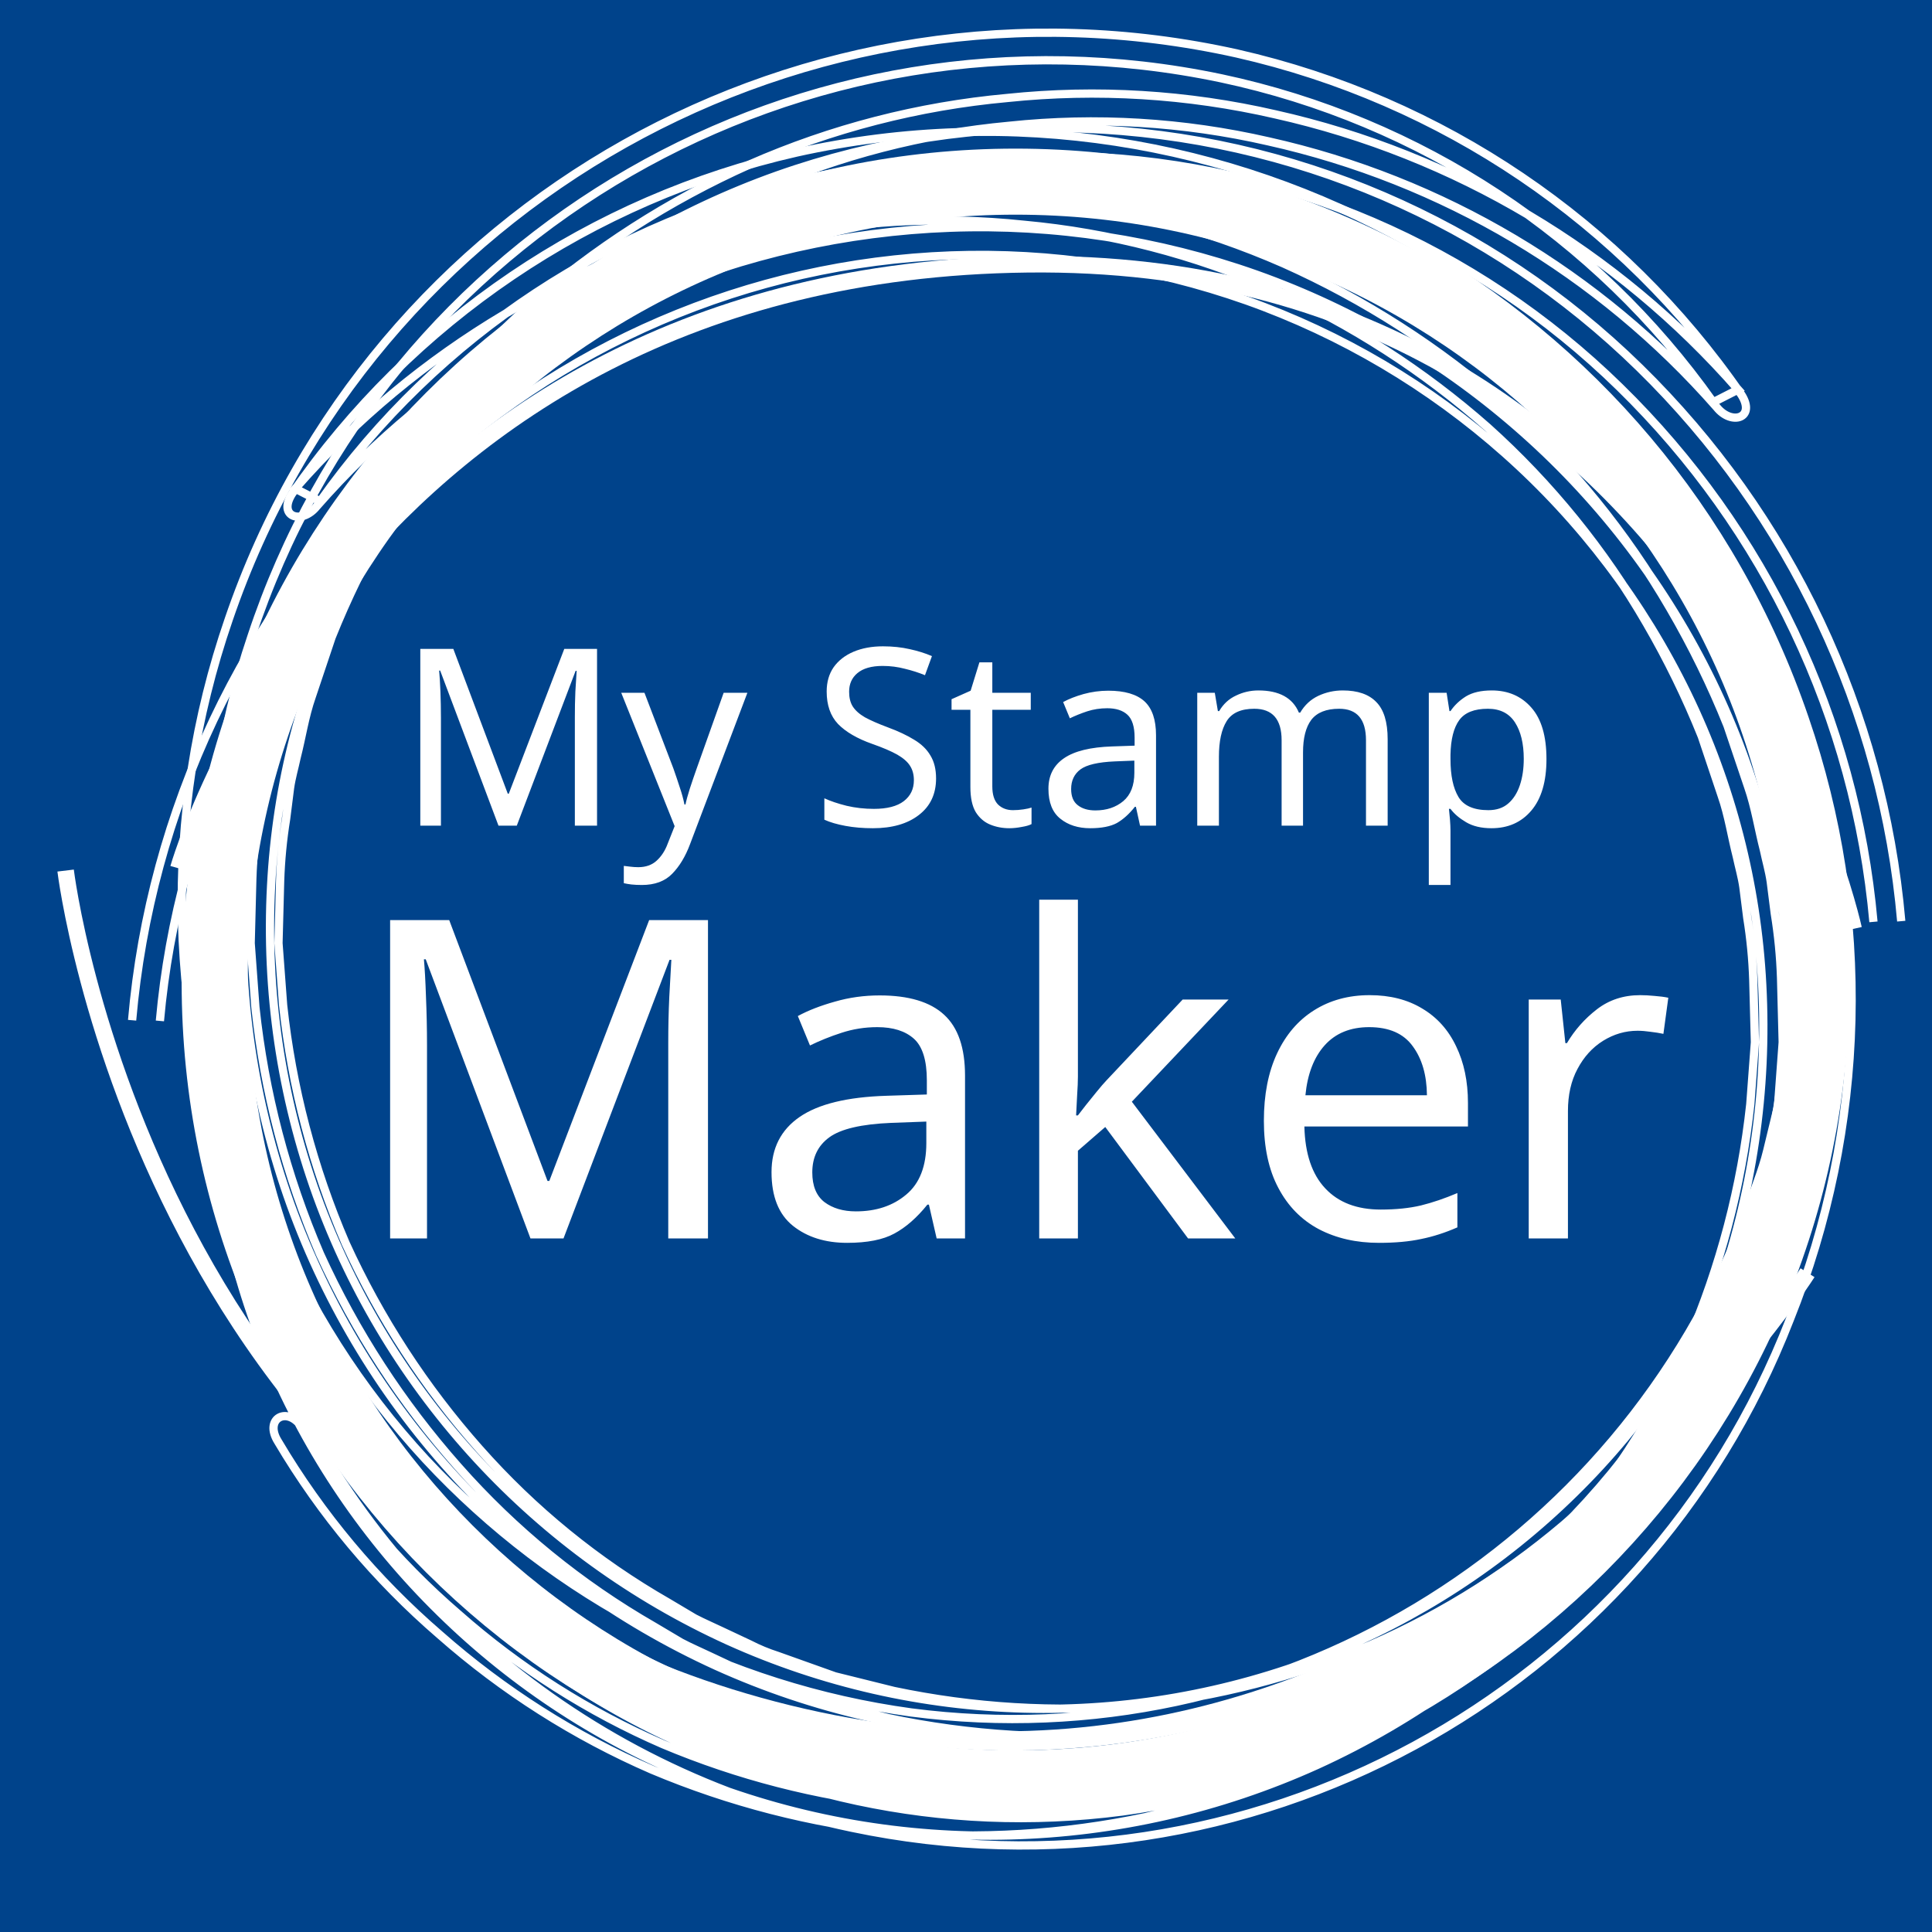
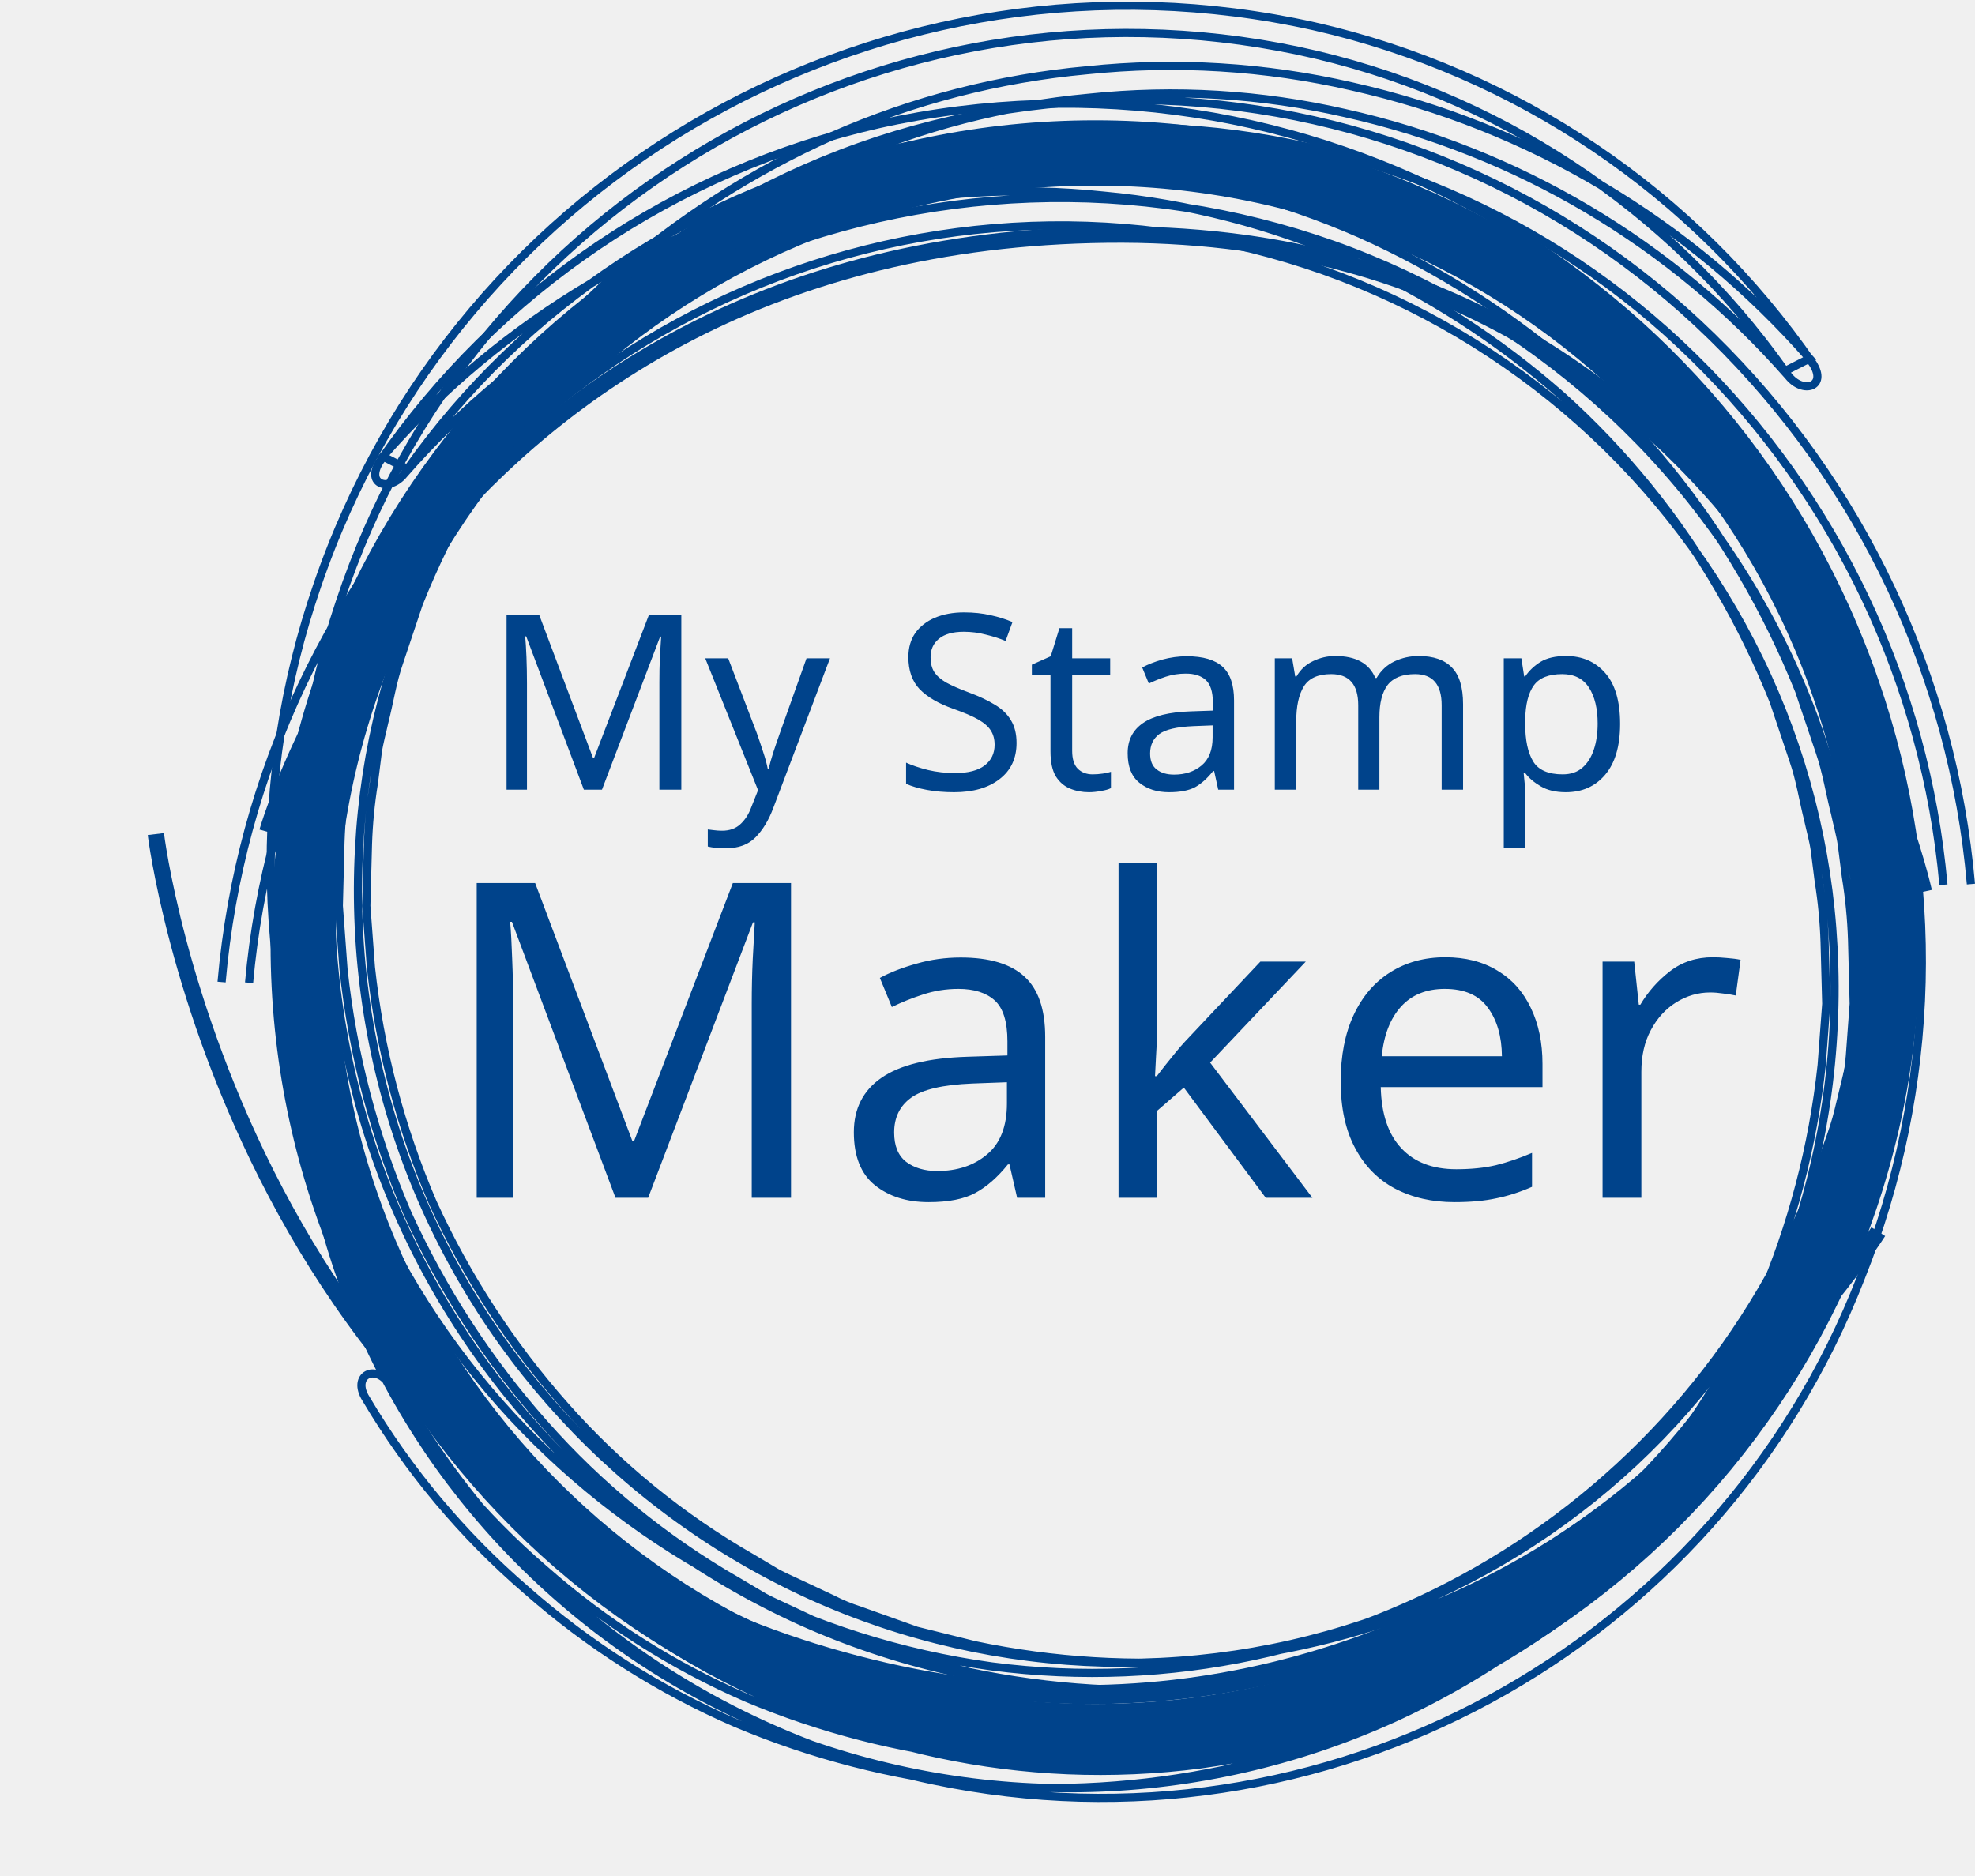
- <svg xmlns="http://www.w3.org/2000/svg" width="117" height="117" viewBox="0 0 117 117">
-   <defs>
-     <style>
-       .cls-1 {
-         clip-path: url(#clip-Logo);
-       }
- 
-       .cls-2, .cls-3, .cls-4, .cls-8 {
-         fill: none;
-       }
- 
-       .cls-2, .cls-3, .cls-4 {
-         stroke: #fff;
-       }
- 
-       .cls-3 {
-         stroke-width: 4px;
-       }
- 
-       .cls-4 {
-         stroke-width: 0.5px;
-       }
- 
-       .cls-5, .cls-6 {
-         fill: #fff;
-         font-family: MSReferenceSansSerif, MS Reference Sans Serif;
-       }
- 
-       .cls-5 {
-         font-size: 15px;
-       }
- 
-       .cls-6 {
-         font-size: 27px;
-       }
- 
-       .cls-7 {
-         stroke: none;
-       }
- 
-       .cls-9 {
-         fill: #00438b;
-       }
-     </style>
-     <clipPath id="clip-Logo">
-       <rect width="117" height="117" />
-     </clipPath>
-   </defs>
-   <g id="Logo" class="cls-1">
-     <rect class="cls-9" width="117" height="117" />
-     <g id="Group_3008" data-name="Group 3008" transform="translate(8 2)">
-       <g id="Logo-2" data-name="Logo" transform="translate(-13)">
-         <path id="Path_9264" data-name="Path 9264" class="cls-2" d="M-8979.2,481.425s10.256-36.1,51.428-36.574,50.028,40.241,50.028,40.241" transform="translate(8995 -430.846)" />
-         <path id="Path_9267" data-name="Path 9267" class="cls-2" d="M0,0S14.221,39.354,54.133,39.886,108.264,0,108.264,0" transform="translate(8.974 50.72) rotate(13)" />
-         <g id="Ellipse_1184" data-name="Ellipse 1184" class="cls-3" transform="translate(16 7)">
-           <circle class="cls-7" cx="50.5" cy="50.5" r="50.5" />
-           <circle class="cls-8" cx="50.5" cy="50.5" r="48.5" />
-         </g>
-         <path id="Path_9279" data-name="Path 9279" class="cls-4" d="M133.032,77.394a53.381,53.381,0,0,0-15.853-33.522A50.775,50.775,0,0,0,83.493,29.4a50.116,50.116,0,0,0-18.534,2.833,49.169,49.169,0,0,0-16.214,9.6A48.639,48.639,0,0,0,37.336,56.881a47.451,47.451,0,0,0-4.7,18.243,49.571,49.571,0,0,0,2.854,19.427A49.045,49.045,0,0,0,61.281,122.5a48.146,48.146,0,0,0,37.345.98,47.2,47.2,0,0,0,15.748-10.221A46.719,46.719,0,0,0,124.8,97.889a45.618,45.618,0,0,0,3.512-18.006c.031-1.59-1.594-1.574-1.684-.042-.1,1.286-.081,2.584-.239,3.862l-.561,3.828-.91,3.757c-.3,1.257-.826,2.442-1.212,3.675a47.568,47.568,0,0,1-50.632,30.35,48.988,48.988,0,0,1-15.855-5.028,49.725,49.725,0,0,1-13.55-10.3,48.6,48.6,0,0,1-9.333-14.669,51.52,51.52,0,0,1-3.777-17.325,49.571,49.571,0,0,1,2.57-17.852A50.838,50.838,0,0,1,91.845,26.35a48.958,48.958,0,0,1,29.8,19.619l1.51-.77A52.468,52.468,0,0,0,95.13,28.535,49.479,49.479,0,0,0,78.9,27.542a50.066,50.066,0,0,0-15.6,4.024A53.276,53.276,0,0,0,49.862,40.19a50.551,50.551,0,0,0-9.979,12.273,53.654,53.654,0,0,0-3.462,7.081l-1.258,3.728c-.428,1.237-.623,2.544-.949,3.808-.134.64-.319,1.267-.413,1.914l-.247,1.944a30.4,30.4,0,0,0-.379,3.888l-.1,3.9.287,3.886a51.643,51.643,0,0,0,3.917,14.948,51.723,51.723,0,0,0,8.368,12.881,47.047,47.047,0,0,0,11.841,9.66l1.647.977c.563.3,1.152.547,1.726.823l1.731.813a11.608,11.608,0,0,0,1.764.732l3.6,1.283,3.709.923a51.786,51.786,0,0,0,15.175.918,52.05,52.05,0,0,0,14.712-3.79,48.857,48.857,0,0,0,12.84-8.162,47.172,47.172,0,0,0,9.8-11.7c.9-1.426-.6-2.2-1.458-.845a45.352,45.352,0,0,1-9.463,11.292,47.083,47.083,0,0,1-12.39,7.875,50.411,50.411,0,0,1-14.2,3.657,50.139,50.139,0,0,1-14.65-.884l-3.577-.888-3.473-1.239a11.024,11.024,0,0,1-1.7-.705l-1.671-.785c-.554-.266-1.123-.507-1.668-.792l-1.588-.944a45.365,45.365,0,0,1-11.437-9.318,50.134,50.134,0,0,1-8.086-12.431,50.032,50.032,0,0,1-3.791-14.429l-.281-3.756.1-3.77a29.635,29.635,0,0,1,.363-3.757l.237-1.877c.089-.624.269-1.23.4-1.848.313-1.221.495-2.484.913-3.678l1.207-3.6a52.3,52.3,0,0,1,3.34-6.842,48.768,48.768,0,0,1,9.636-11.871,51.5,51.5,0,0,1,12.979-8.351,48.31,48.31,0,0,1,15.08-3.906,47.789,47.789,0,0,1,15.7.944,50.8,50.8,0,0,1,27.143,16.1c.9,1.13,2.389.66,1.5-.749A50.773,50.773,0,0,0,92.8,24.848a52.479,52.479,0,0,0-61.05,34.261,52.184,52.184,0,0,0,.892,36.4A49.931,49.931,0,0,0,89.427,126.3a48.884,48.884,0,0,0,35.83-30.682c.407-1.281.944-2.518,1.264-3.823l.953-3.912.587-3.984c.166-1.331.152-2.68.25-4.02l-1.684-.042a43.971,43.971,0,0,1-3.361,17.354,45.085,45.085,0,0,1-10.036,14.832A45.542,45.542,0,0,1,98.047,121.9a46.446,46.446,0,0,1-36.037-.918A47.362,47.362,0,0,1,37.081,94.011a47.859,47.859,0,0,1-2.768-18.769,45.764,45.764,0,0,1,4.539-17.626A46.91,46.91,0,0,1,49.878,43.069a47.478,47.478,0,0,1,15.67-9.264,48.43,48.43,0,0,1,17.9-2.727A49.1,49.1,0,0,1,115.987,45.06a51.711,51.711,0,0,1,15.362,32.376" transform="translate(-12.895 -23.609)" />
-         <path id="Path_9280" data-name="Path 9280" class="cls-4" d="M28.895,77.394A53.381,53.381,0,0,1,44.748,43.872,50.776,50.776,0,0,1,78.434,29.4a50.116,50.116,0,0,1,18.534,2.833,49.169,49.169,0,0,1,16.214,9.6,48.639,48.639,0,0,1,11.409,15.056,47.451,47.451,0,0,1,4.7,18.243,49.571,49.571,0,0,1-2.854,19.427A49.045,49.045,0,0,1,100.646,122.5a48.147,48.147,0,0,1-37.345.98,47.2,47.2,0,0,1-15.748-10.221A46.719,46.719,0,0,1,37.128,97.889a45.618,45.618,0,0,1-3.512-18.006c-.031-1.59,1.594-1.574,1.684-.042.1,1.286.081,2.584.239,3.862l.561,3.828.91,3.757c.3,1.257.826,2.442,1.212,3.675a47.569,47.569,0,0,0,50.632,30.35,48.988,48.988,0,0,0,15.855-5.028,49.725,49.725,0,0,0,13.55-10.3,48.6,48.6,0,0,0,9.333-14.669,51.52,51.52,0,0,0,3.777-17.325,49.571,49.571,0,0,0-2.57-17.852A50.838,50.838,0,0,0,70.082,26.35a48.958,48.958,0,0,0-29.8,19.619l-1.51-.77A52.468,52.468,0,0,1,66.8,28.535a49.479,49.479,0,0,1,16.233-.993,50.066,50.066,0,0,1,15.6,4.024,53.276,53.276,0,0,1,13.434,8.624,50.551,50.551,0,0,1,9.979,12.273,53.655,53.655,0,0,1,3.462,7.081l1.258,3.728c.428,1.237.623,2.544.949,3.808.134.64.319,1.267.413,1.914l.247,1.944a30.4,30.4,0,0,1,.379,3.888l.1,3.9-.287,3.886a51.642,51.642,0,0,1-3.917,14.948,51.723,51.723,0,0,1-8.368,12.881,47.047,47.047,0,0,1-11.841,9.66l-1.647.977c-.563.3-1.152.547-1.726.823l-1.731.813a11.608,11.608,0,0,1-1.764.732l-3.6,1.283-3.709.923a51.787,51.787,0,0,1-15.175.918,52.05,52.05,0,0,1-14.712-3.79,48.858,48.858,0,0,1-12.84-8.162,47.172,47.172,0,0,1-9.8-11.7c-.9-1.426.6-2.2,1.458-.845a45.352,45.352,0,0,0,9.463,11.292,47.084,47.084,0,0,0,12.39,7.875,50.411,50.411,0,0,0,14.2,3.657,50.139,50.139,0,0,0,14.65-.884l3.577-.888,3.473-1.239a11.025,11.025,0,0,0,1.7-.705l1.671-.785c.554-.266,1.123-.507,1.668-.792l1.588-.944a45.365,45.365,0,0,0,11.437-9.318A50.133,50.133,0,0,0,123.1,96.911a50.032,50.032,0,0,0,3.791-14.429l.281-3.756-.1-3.77a29.636,29.636,0,0,0-.363-3.757l-.237-1.877c-.089-.624-.269-1.23-.4-1.848-.313-1.221-.495-2.484-.913-3.678l-1.207-3.6a52.3,52.3,0,0,0-3.34-6.842,48.768,48.768,0,0,0-9.636-11.871A51.5,51.5,0,0,0,98,33.128a48.31,48.31,0,0,0-15.08-3.906,47.789,47.789,0,0,0-15.7.944,50.8,50.8,0,0,0-27.143,16.1c-.9,1.13-2.389.66-1.5-.749A50.773,50.773,0,0,1,69.13,24.848a52.479,52.479,0,0,1,61.05,34.261,52.183,52.183,0,0,1-.892,36.4A49.931,49.931,0,0,1,72.5,126.3,48.884,48.884,0,0,1,36.67,95.622c-.407-1.281-.944-2.518-1.264-3.823l-.953-3.912L33.866,83.9c-.166-1.331-.152-2.68-.25-4.02l1.684-.042a43.971,43.971,0,0,0,3.361,17.354A45.085,45.085,0,0,0,48.7,112.027,45.542,45.542,0,0,0,63.88,121.9a46.447,46.447,0,0,0,36.037-.918,47.362,47.362,0,0,0,24.929-26.971,47.859,47.859,0,0,0,2.768-18.769,45.764,45.764,0,0,0-4.539-17.626,46.909,46.909,0,0,0-11.026-14.547,47.478,47.478,0,0,0-15.67-9.264,48.43,48.43,0,0,0-17.9-2.727A49.1,49.1,0,0,0,45.94,45.06,51.711,51.711,0,0,0,30.578,77.436" transform="translate(-15.895 -17.609)" />
-         <text id="My_Stamp" data-name="My Stamp" class="cls-5" transform="translate(29 48)">
-           <tspan x="0" y="0">My Stamp</tspan>
-         </text>
-         <text id="Maker" class="cls-6" transform="translate(26 73)">
-           <tspan x="0" y="0">Maker</tspan>
-         </text>
-       </g>
+ <svg xmlns="http://www.w3.org/2000/svg" width="120.958" height="114.905" viewBox="0 0 120.958 114.905">
+   <g id="Logo" transform="translate(0.571 0.369)">
+     <path id="Path_9264" data-name="Path 9264" d="M-8979.2,481.425s10.256-36.1,51.428-36.574,50.028,40.241,50.028,40.241" transform="translate(8995 -430.846)" fill="none" stroke="#00438b" stroke-width="1" />
+     <path id="Path_9267" data-name="Path 9267" d="M0,0S14.221,39.354,54.133,39.886,108.264,0,108.264,0" transform="translate(8.974 50.72) rotate(13)" fill="none" stroke="#00438b" stroke-width="1" />
+     <g id="Ellipse_1184" data-name="Ellipse 1184" transform="translate(16 7)" fill="none" stroke="#00438b" stroke-width="4">
+       <circle cx="50.5" cy="50.5" r="50.5" stroke="none" />
+       <circle cx="50.5" cy="50.5" r="48.5" fill="none" />
    </g>
+     <path id="Path_9279" data-name="Path 9279" d="M133.032,77.394a53.381,53.381,0,0,0-15.853-33.522A50.775,50.775,0,0,0,83.493,29.4a50.116,50.116,0,0,0-18.534,2.833,49.169,49.169,0,0,0-16.214,9.6A48.639,48.639,0,0,0,37.336,56.881a47.451,47.451,0,0,0-4.7,18.243,49.571,49.571,0,0,0,2.854,19.427A49.045,49.045,0,0,0,61.281,122.5a48.146,48.146,0,0,0,37.345.98,47.2,47.2,0,0,0,15.748-10.221A46.719,46.719,0,0,0,124.8,97.889a45.618,45.618,0,0,0,3.512-18.006c.031-1.59-1.594-1.574-1.684-.042-.1,1.286-.081,2.584-.239,3.862l-.561,3.828-.91,3.757c-.3,1.257-.826,2.442-1.212,3.675a47.568,47.568,0,0,1-50.632,30.35,48.988,48.988,0,0,1-15.855-5.028,49.725,49.725,0,0,1-13.55-10.3,48.6,48.6,0,0,1-9.333-14.669,51.52,51.52,0,0,1-3.777-17.325,49.571,49.571,0,0,1,2.57-17.852A50.838,50.838,0,0,1,91.845,26.35a48.958,48.958,0,0,1,29.8,19.619l1.51-.77A52.468,52.468,0,0,0,95.13,28.535,49.479,49.479,0,0,0,78.9,27.542a50.066,50.066,0,0,0-15.6,4.024A53.276,53.276,0,0,0,49.862,40.19a50.551,50.551,0,0,0-9.979,12.273,53.654,53.654,0,0,0-3.462,7.081l-1.258,3.728c-.428,1.237-.623,2.544-.949,3.808-.134.64-.319,1.267-.413,1.914l-.247,1.944a30.4,30.4,0,0,0-.379,3.888l-.1,3.9.287,3.886a51.643,51.643,0,0,0,3.917,14.948,51.723,51.723,0,0,0,8.368,12.881,47.047,47.047,0,0,0,11.841,9.66l1.647.977c.563.3,1.152.547,1.726.823l1.731.813a11.608,11.608,0,0,0,1.764.732l3.6,1.283,3.709.923a51.786,51.786,0,0,0,15.175.918,52.05,52.05,0,0,0,14.712-3.79,48.857,48.857,0,0,0,12.84-8.162,47.172,47.172,0,0,0,9.8-11.7c.9-1.426-.6-2.2-1.458-.845a45.352,45.352,0,0,1-9.463,11.292,47.083,47.083,0,0,1-12.39,7.875,50.411,50.411,0,0,1-14.2,3.657,50.139,50.139,0,0,1-14.65-.884l-3.577-.888-3.473-1.239a11.024,11.024,0,0,1-1.7-.705l-1.671-.785c-.554-.266-1.123-.507-1.668-.792l-1.588-.944a45.365,45.365,0,0,1-11.437-9.318,50.134,50.134,0,0,1-8.086-12.431,50.032,50.032,0,0,1-3.791-14.429l-.281-3.756.1-3.77a29.635,29.635,0,0,1,.363-3.757l.237-1.877c.089-.624.269-1.23.4-1.848.313-1.221.495-2.484.913-3.678l1.207-3.6a52.3,52.3,0,0,1,3.34-6.842,48.768,48.768,0,0,1,9.636-11.871,51.5,51.5,0,0,1,12.979-8.351,48.31,48.31,0,0,1,15.08-3.906,47.789,47.789,0,0,1,15.7.944,50.8,50.8,0,0,1,27.143,16.1c.9,1.13,2.389.66,1.5-.749A50.773,50.773,0,0,0,92.8,24.848a52.479,52.479,0,0,0-61.05,34.261,52.184,52.184,0,0,0,.892,36.4A49.931,49.931,0,0,0,89.427,126.3a48.884,48.884,0,0,0,35.83-30.682c.407-1.281.944-2.518,1.264-3.823l.953-3.912.587-3.984c.166-1.331.152-2.68.25-4.02l-1.684-.042a43.971,43.971,0,0,1-3.361,17.354,45.085,45.085,0,0,1-10.036,14.832A45.542,45.542,0,0,1,98.047,121.9a46.446,46.446,0,0,1-36.037-.918A47.362,47.362,0,0,1,37.081,94.011a47.859,47.859,0,0,1-2.768-18.769,45.764,45.764,0,0,1,4.539-17.626A46.91,46.91,0,0,1,49.878,43.069a47.478,47.478,0,0,1,15.67-9.264,48.43,48.43,0,0,1,17.9-2.727A49.1,49.1,0,0,1,115.987,45.06a51.711,51.711,0,0,1,15.362,32.376" transform="translate(-12.895 -23.609)" fill="none" stroke="#00438b" stroke-width="0.5" />
+     <path id="Path_9280" data-name="Path 9280" d="M28.895,77.394A53.381,53.381,0,0,1,44.748,43.872,50.776,50.776,0,0,1,78.434,29.4a50.116,50.116,0,0,1,18.534,2.833,49.169,49.169,0,0,1,16.214,9.6,48.639,48.639,0,0,1,11.409,15.056,47.451,47.451,0,0,1,4.7,18.243,49.571,49.571,0,0,1-2.854,19.427A49.045,49.045,0,0,1,100.646,122.5a48.147,48.147,0,0,1-37.345.98,47.2,47.2,0,0,1-15.748-10.221A46.719,46.719,0,0,1,37.128,97.889a45.618,45.618,0,0,1-3.512-18.006c-.031-1.59,1.594-1.574,1.684-.042.1,1.286.081,2.584.239,3.862l.561,3.828.91,3.757c.3,1.257.826,2.442,1.212,3.675a47.569,47.569,0,0,0,50.632,30.35,48.988,48.988,0,0,0,15.855-5.028,49.725,49.725,0,0,0,13.55-10.3,48.6,48.6,0,0,0,9.333-14.669,51.52,51.52,0,0,0,3.777-17.325,49.571,49.571,0,0,0-2.57-17.852A50.838,50.838,0,0,0,70.082,26.35a48.958,48.958,0,0,0-29.8,19.619l-1.51-.77A52.468,52.468,0,0,1,66.8,28.535a49.479,49.479,0,0,1,16.233-.993,50.066,50.066,0,0,1,15.6,4.024,53.276,53.276,0,0,1,13.434,8.624,50.551,50.551,0,0,1,9.979,12.273,53.655,53.655,0,0,1,3.462,7.081l1.258,3.728c.428,1.237.623,2.544.949,3.808.134.64.319,1.267.413,1.914l.247,1.944a30.4,30.4,0,0,1,.379,3.888l.1,3.9-.287,3.886a51.642,51.642,0,0,1-3.917,14.948,51.723,51.723,0,0,1-8.368,12.881,47.047,47.047,0,0,1-11.841,9.66l-1.647.977c-.563.3-1.152.547-1.726.823l-1.731.813a11.608,11.608,0,0,1-1.764.732l-3.6,1.283-3.709.923a51.787,51.787,0,0,1-15.175.918,52.05,52.05,0,0,1-14.712-3.79,48.858,48.858,0,0,1-12.84-8.162,47.172,47.172,0,0,1-9.8-11.7c-.9-1.426.6-2.2,1.458-.845a45.352,45.352,0,0,0,9.463,11.292,47.084,47.084,0,0,0,12.39,7.875,50.411,50.411,0,0,0,14.2,3.657,50.139,50.139,0,0,0,14.65-.884l3.577-.888,3.473-1.239a11.025,11.025,0,0,0,1.7-.705l1.671-.785c.554-.266,1.123-.507,1.668-.792l1.588-.944a45.365,45.365,0,0,0,11.437-9.318A50.133,50.133,0,0,0,123.1,96.911a50.032,50.032,0,0,0,3.791-14.429l.281-3.756-.1-3.77a29.636,29.636,0,0,0-.363-3.757l-.237-1.877c-.089-.624-.269-1.23-.4-1.848-.313-1.221-.495-2.484-.913-3.678l-1.207-3.6a52.3,52.3,0,0,0-3.34-6.842,48.768,48.768,0,0,0-9.636-11.871A51.5,51.5,0,0,0,98,33.128a48.31,48.31,0,0,0-15.08-3.906,47.789,47.789,0,0,0-15.7.944,50.8,50.8,0,0,0-27.143,16.1c-.9,1.13-2.389.66-1.5-.749A50.773,50.773,0,0,1,69.13,24.848a52.479,52.479,0,0,1,61.05,34.261,52.183,52.183,0,0,1-.892,36.4A49.931,49.931,0,0,1,72.5,126.3,48.884,48.884,0,0,1,36.67,95.622c-.407-1.281-.944-2.518-1.264-3.823l-.953-3.912L33.866,83.9c-.166-1.331-.152-2.68-.25-4.02l1.684-.042a43.971,43.971,0,0,0,3.361,17.354A45.085,45.085,0,0,0,48.7,112.027,45.542,45.542,0,0,0,63.88,121.9a46.447,46.447,0,0,0,36.037-.918,47.362,47.362,0,0,0,24.929-26.971,47.859,47.859,0,0,0,2.768-18.769,45.764,45.764,0,0,0-4.539-17.626,46.909,46.909,0,0,0-11.026-14.547,47.478,47.478,0,0,0-15.67-9.264,48.43,48.43,0,0,0-17.9-2.727A49.1,49.1,0,0,0,45.94,45.06,51.711,51.711,0,0,0,30.578,77.436" transform="translate(-15.895 -17.609)" fill="none" stroke="#00438b" stroke-width="0.5" />
+     <text id="My_Stamp" data-name="My Stamp" transform="translate(29 48)" fill="#00438b" font-size="15" font-family="MSReferenceSansSerif, MS Reference Sans Serif">
+       <tspan x="0" y="0">My Stamp</tspan>
+     </text>
+     <text id="Maker" transform="translate(26 73)" fill="#00438b" font-size="27" font-family="MSReferenceSansSerif, MS Reference Sans Serif">
+       <tspan x="0" y="0">Maker</tspan>
+     </text>
  </g>
</svg>
